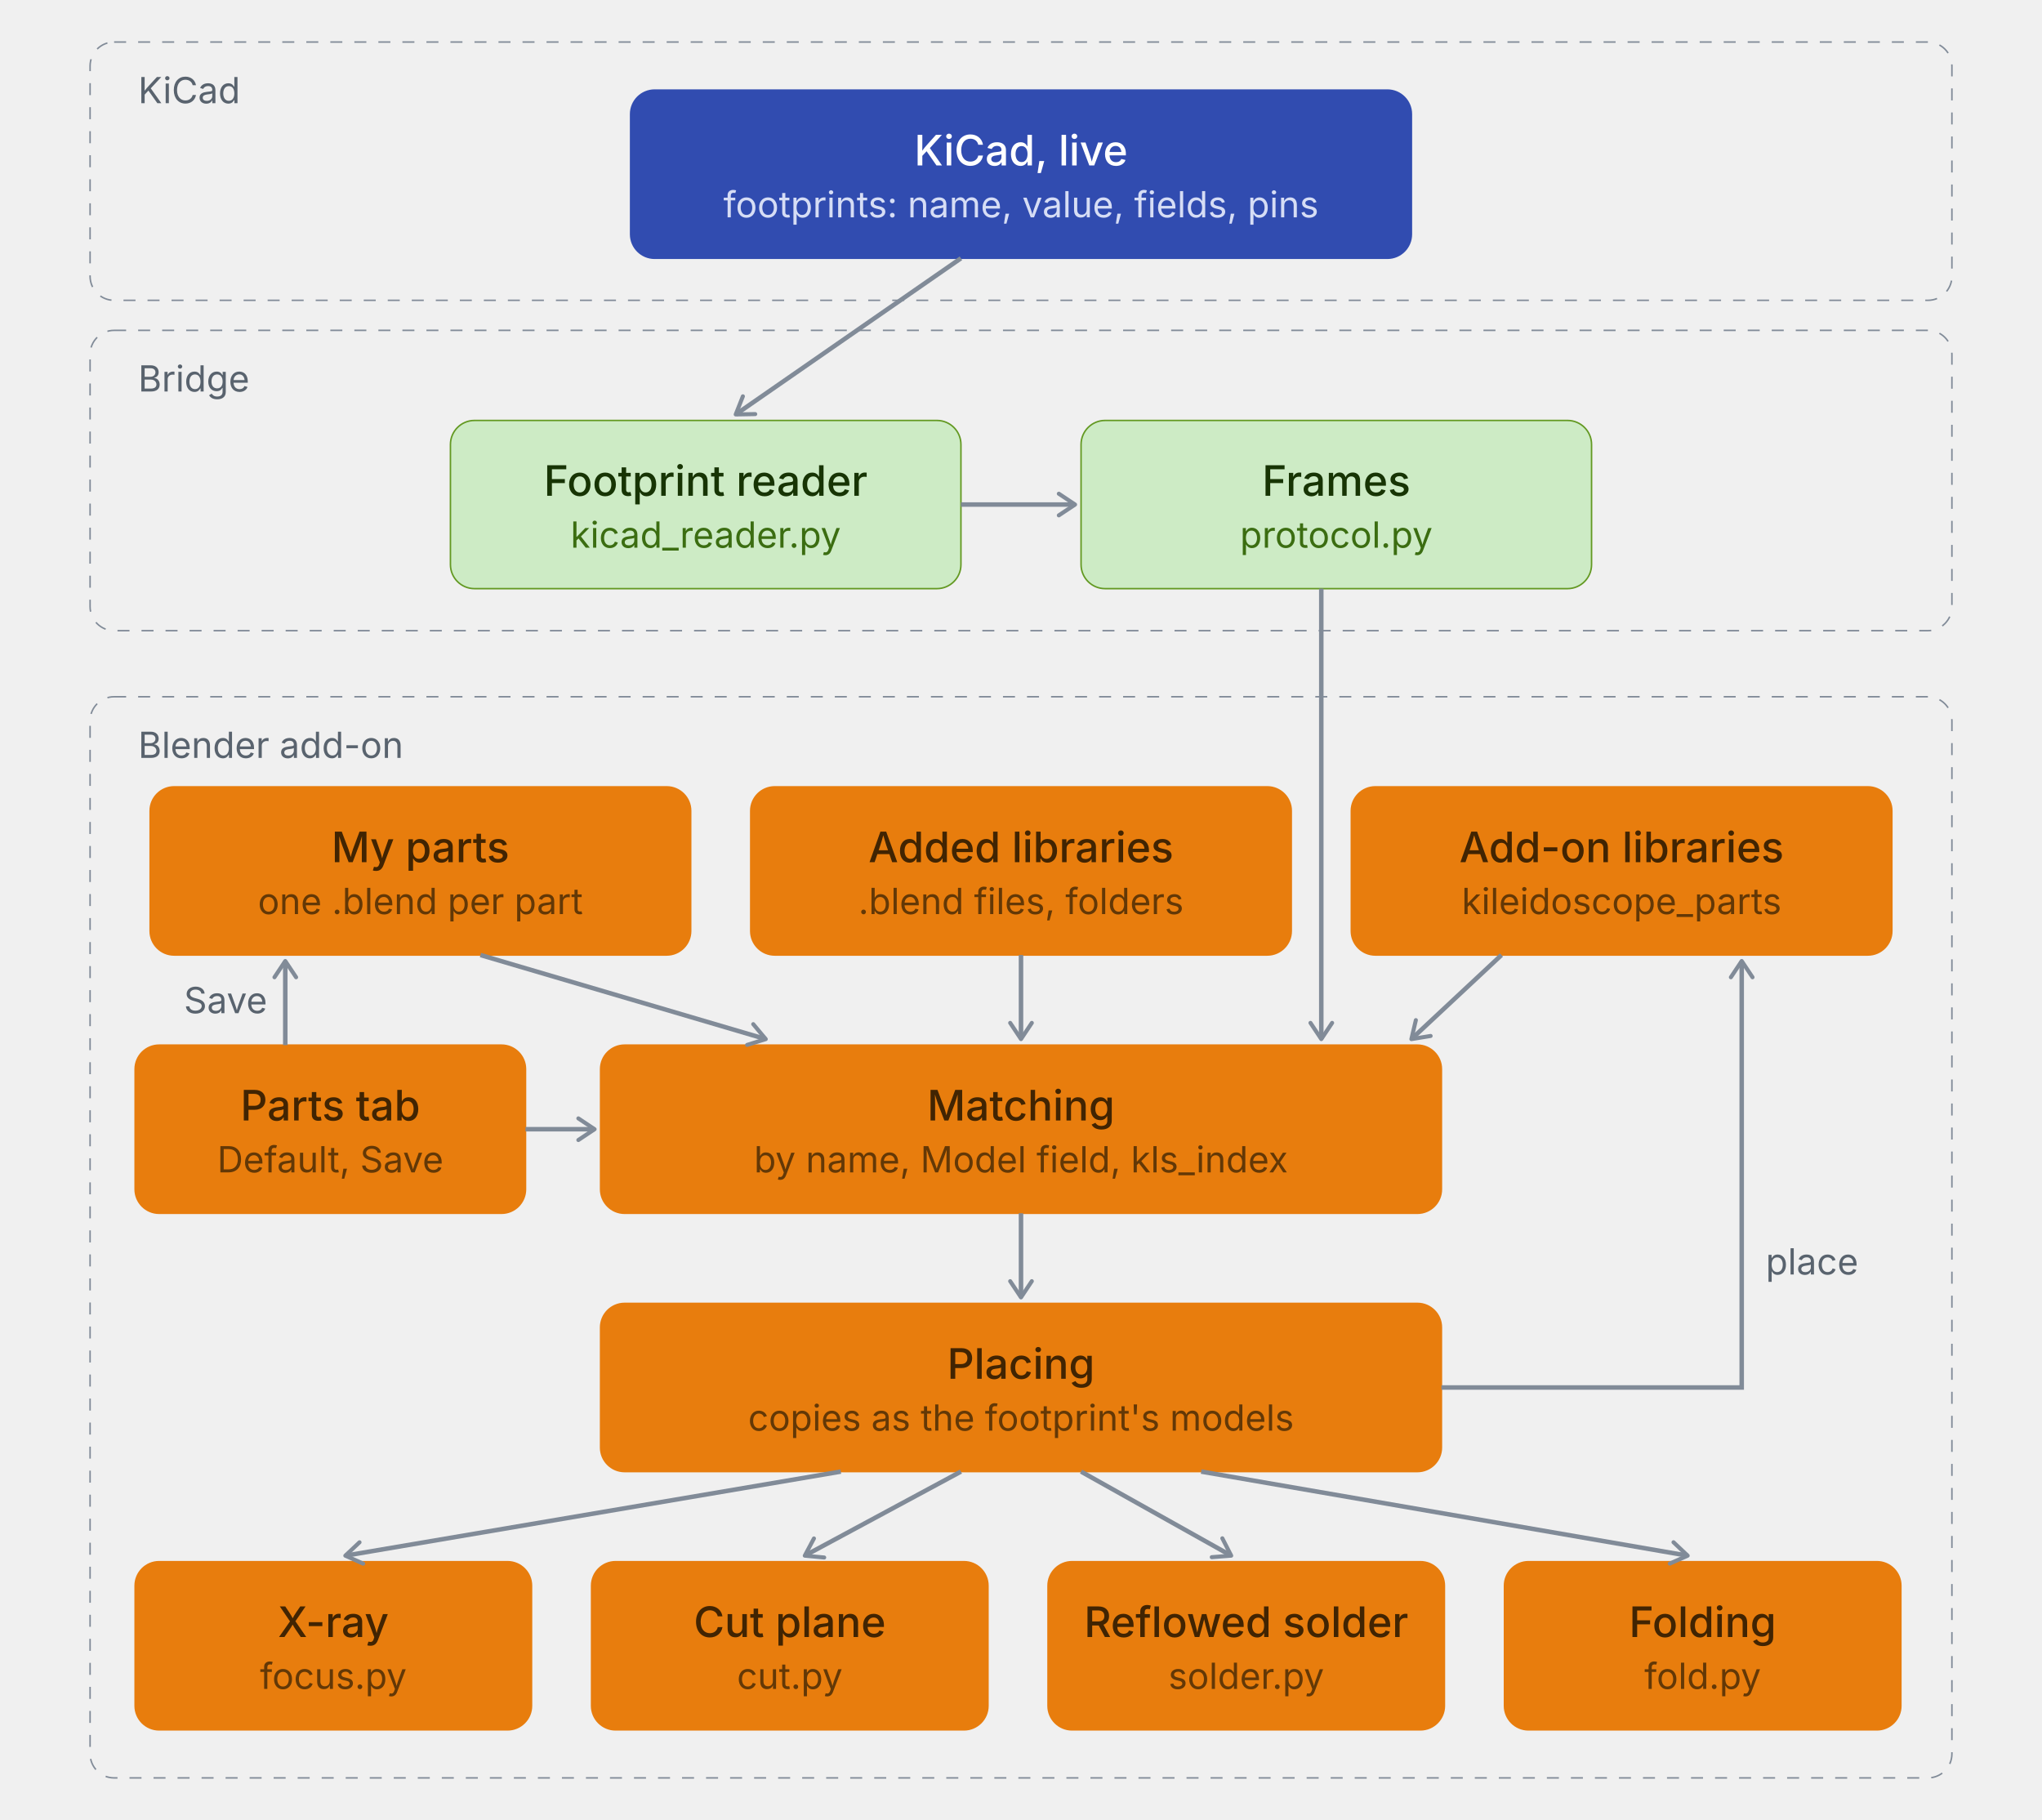
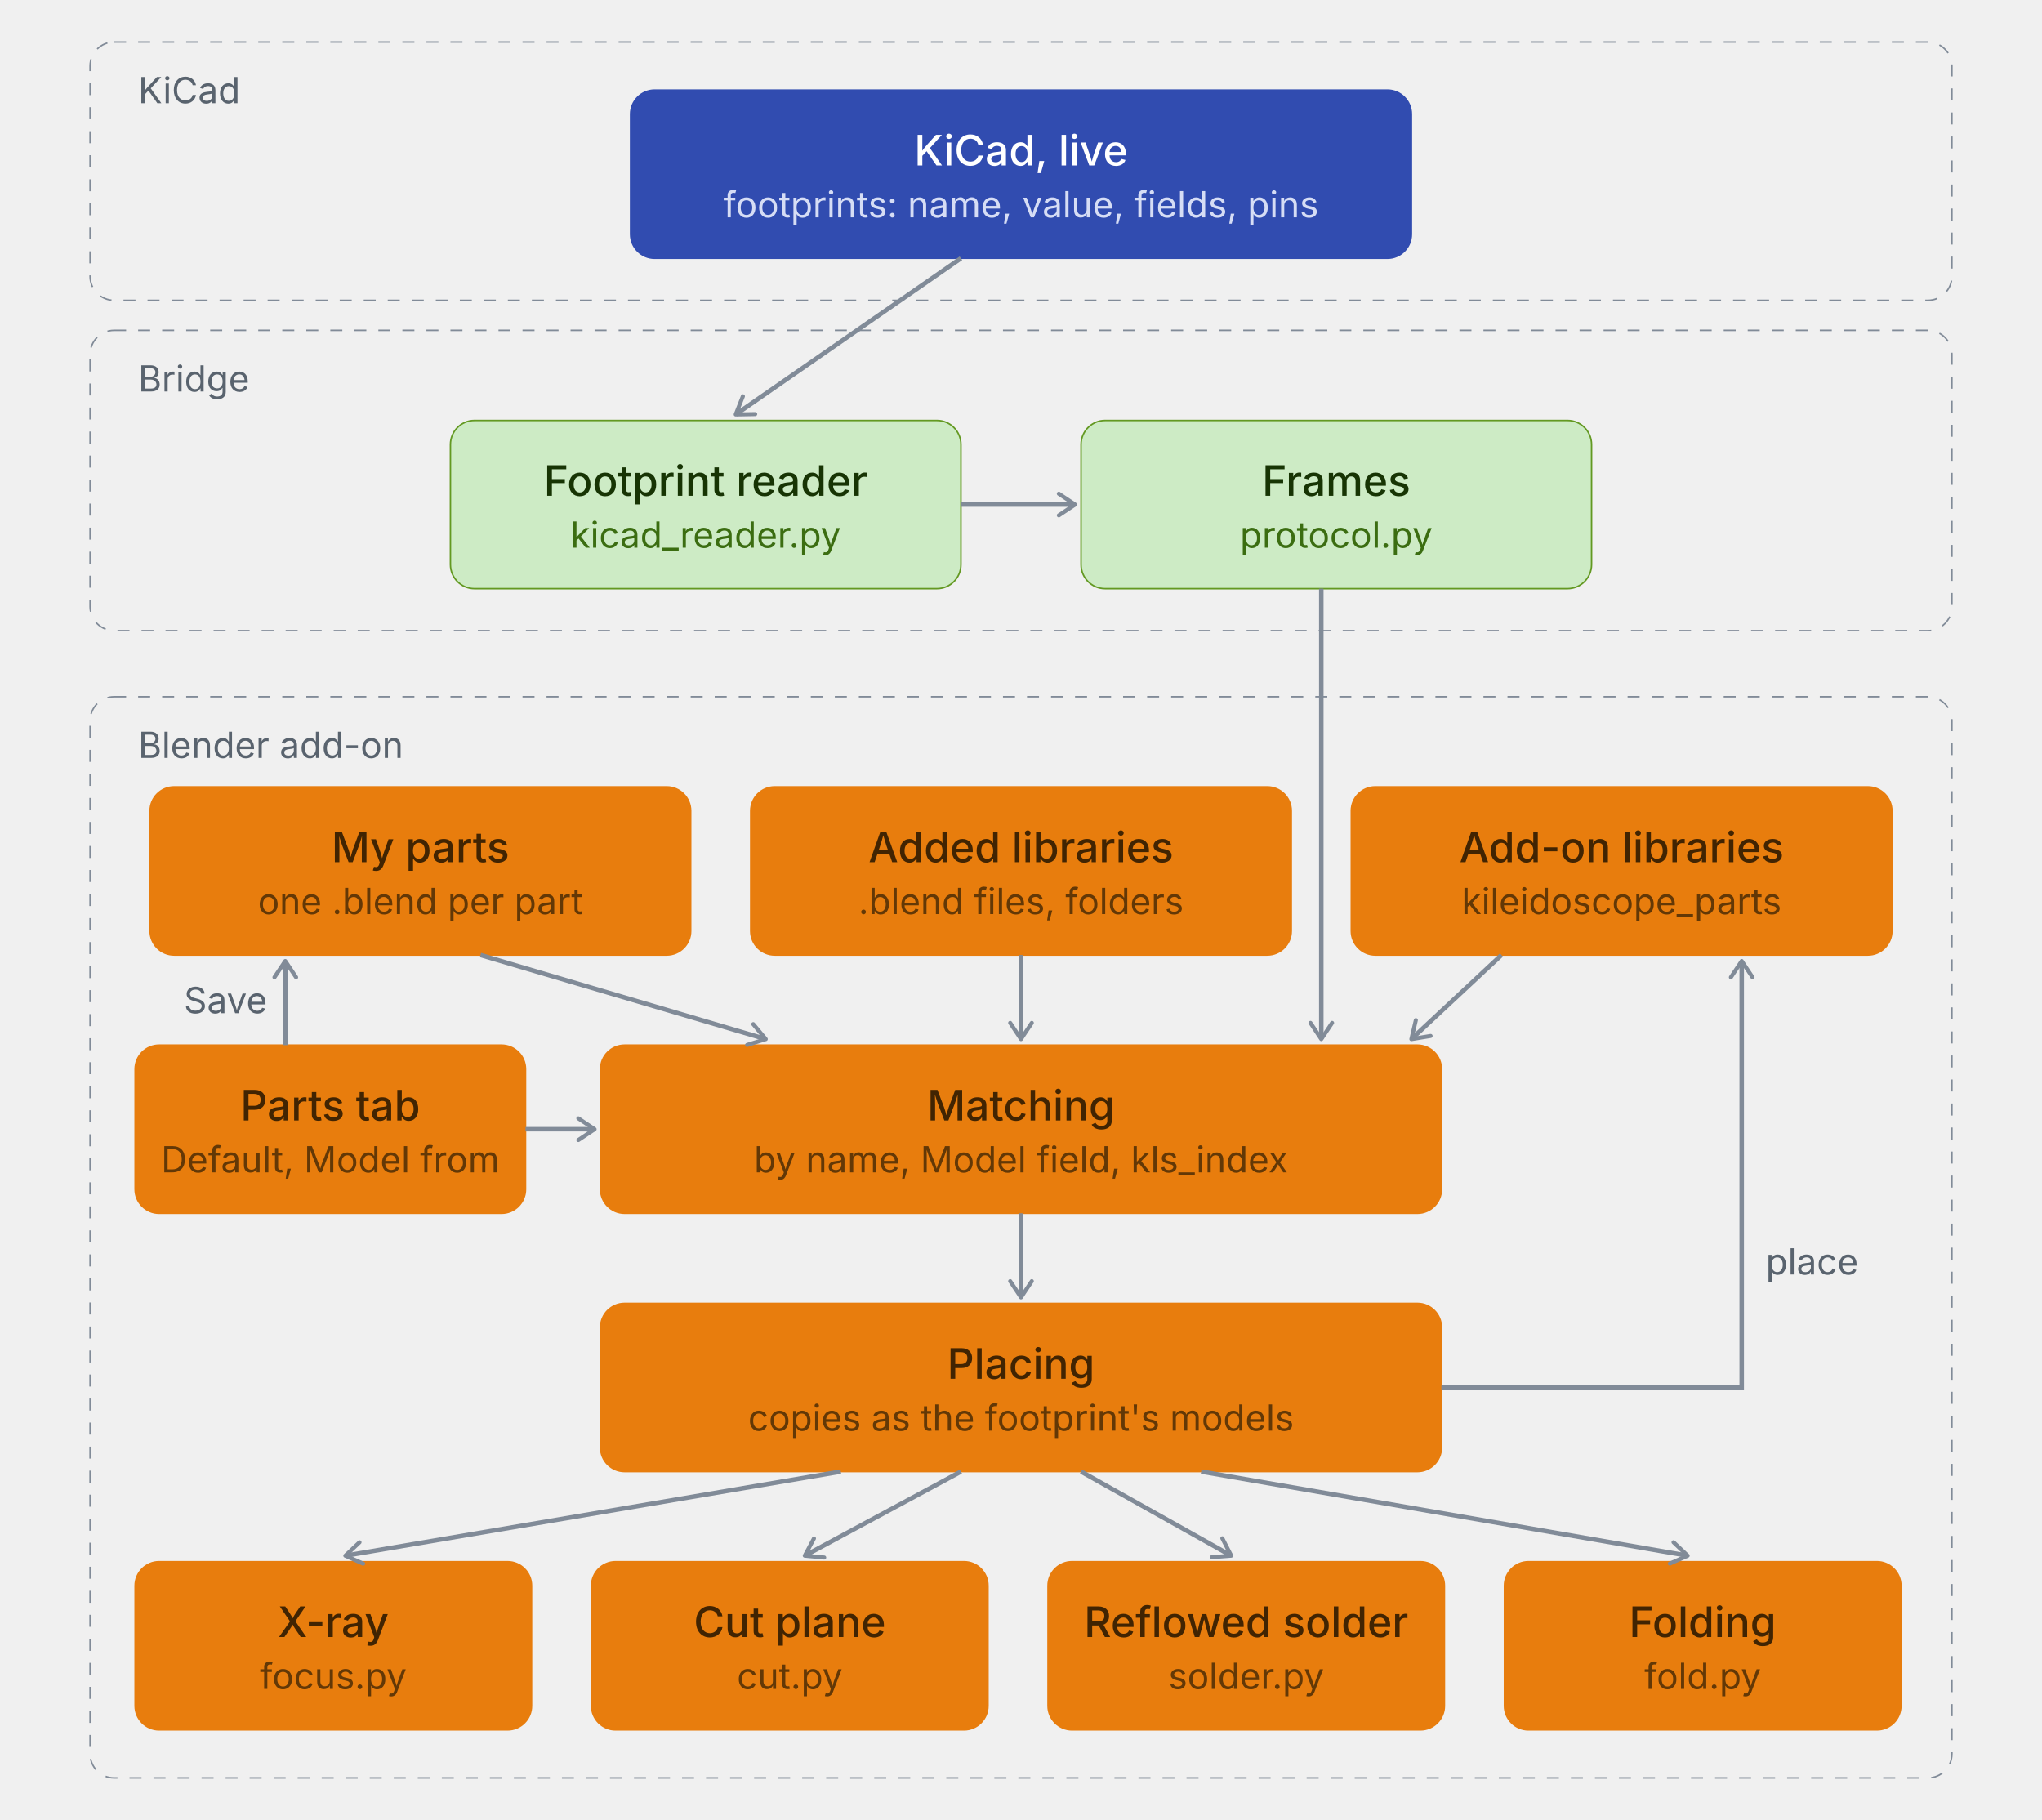
<svg xmlns="http://www.w3.org/2000/svg" width="680" height="606" viewBox="0 0 680 606" role="img">
  <defs>
    <marker id="arrow" viewBox="0 0 10 10" refX="8" refY="5" markerWidth="6" markerHeight="6" orient="auto-start-reverse">
      <path d="M2 1L8 5L2 9" fill="none" stroke="context-stroke" stroke-width="1.5" stroke-linecap="round" stroke-linejoin="round" />
    </marker>
    <style>
text { font-family: "Segoe UI", "Inter", "Helvetica Neue", Arial, sans-serif; dominant-baseline: central; }
.th { font-size: 14px; font-weight: 500; }
.ts { font-size: 12px; font-weight: 400; }
.lbl { fill: #59636E; }
.arr { stroke: #818B98; stroke-width: 1.5; fill: none; }
.group { stroke: #818B98; stroke-width: 0.5; stroke-dasharray: 4 4; fill: none; }
</style>
  </defs>
  <rect x="30" y="14" width="620" height="86" rx="8" class="group" />
  <text class="ts lbl" x="46" y="30">KiCad</text>
  <rect x="30" y="110" width="620" height="100" rx="8" class="group" />
  <text class="ts lbl" x="46" y="126">Bridge</text>
  <rect x="30" y="232" width="620" height="360" rx="8" class="group" />
  <text class="ts lbl" x="46" y="248">Blender add-on</text>
  <rect x="210" y="30" width="260" height="56" rx="8" fill="#314CB0" stroke="#314CB0" stroke-width="0.5" />
  <text class="th" x="340" y="50" text-anchor="middle" fill="#FFFFFF">KiCad, live</text>
  <text class="ts" x="340" y="68" text-anchor="middle" fill="#D6DDF5">footprints: name, value, fields, pins</text>
  <rect x="150" y="140" width="170" height="56" rx="8" fill="#CDEBC5" stroke="#639922" stroke-width="0.5" />
  <text class="th" x="235" y="160" text-anchor="middle" fill="#173404">Footprint reader</text>
  <text class="ts" x="235" y="178" text-anchor="middle" fill="#3B6D11">kicad_reader.py</text>
  <rect x="360" y="140" width="170" height="56" rx="8" fill="#CDEBC5" stroke="#639922" stroke-width="0.5" />
  <text class="th" x="445" y="160" text-anchor="middle" fill="#173404">Frames</text>
  <text class="ts" x="445" y="178" text-anchor="middle" fill="#3B6D11">protocol.py</text>
  <rect x="50" y="262" width="180" height="56" rx="8" fill="#E87D0D" stroke="#E87D0D" stroke-width="0.5" />
  <text class="th" x="140" y="282" text-anchor="middle" fill="#412402">My parts</text>
  <text class="ts" x="140" y="300" text-anchor="middle" fill="#633806">one .blend per part</text>
  <rect x="250" y="262" width="180" height="56" rx="8" fill="#E87D0D" stroke="#E87D0D" stroke-width="0.5" />
  <text class="th" x="340" y="282" text-anchor="middle" fill="#412402">Added libraries</text>
  <text class="ts" x="340" y="300" text-anchor="middle" fill="#633806">.blend files, folders</text>
  <rect x="450" y="262" width="180" height="56" rx="8" fill="#E87D0D" stroke="#E87D0D" stroke-width="0.5" />
  <text class="th" x="540" y="282" text-anchor="middle" fill="#412402">Add-on libraries</text>
  <text class="ts" x="540" y="300" text-anchor="middle" fill="#633806">kileidoscope_parts</text>
  <rect x="45" y="348" width="130" height="56" rx="8" fill="#E87D0D" stroke="#E87D0D" stroke-width="0.5" />
  <text class="th" x="110" y="368" text-anchor="middle" fill="#412402">Parts tab</text>
-   <text class="ts" x="110" y="386" text-anchor="middle" fill="#633806">Default, Save</text>
+   <text class="ts" x="110" y="386" text-anchor="middle" fill="#633806">Default, Model from</text>
  <rect x="200" y="348" width="280" height="56" rx="8" fill="#E87D0D" stroke="#E87D0D" stroke-width="0.5" />
  <text class="th" x="340" y="368" text-anchor="middle" fill="#412402">Matching</text>
  <text class="ts" x="340" y="386" text-anchor="middle" fill="#633806">by name, Model field, kls_index</text>
  <rect x="200" y="434" width="280" height="56" rx="8" fill="#E87D0D" stroke="#E87D0D" stroke-width="0.5" />
  <text class="th" x="340" y="454" text-anchor="middle" fill="#412402">Placing</text>
  <text class="ts" x="340" y="472" text-anchor="middle" fill="#633806">copies as the footprint's models</text>
  <rect x="45" y="520" width="132" height="56" rx="8" fill="#E87D0D" stroke="#E87D0D" stroke-width="0.5" />
  <text class="th" x="111" y="540" text-anchor="middle" fill="#412402">X-ray</text>
  <text class="ts" x="111" y="558" text-anchor="middle" fill="#633806">focus.py</text>
  <rect x="197" y="520" width="132" height="56" rx="8" fill="#E87D0D" stroke="#E87D0D" stroke-width="0.5" />
  <text class="th" x="263" y="540" text-anchor="middle" fill="#412402">Cut plane</text>
  <text class="ts" x="263" y="558" text-anchor="middle" fill="#633806">cut.py</text>
  <rect x="349" y="520" width="132" height="56" rx="8" fill="#E87D0D" stroke="#E87D0D" stroke-width="0.5" />
  <text class="th" x="415" y="540" text-anchor="middle" fill="#412402">Reflowed solder</text>
  <text class="ts" x="415" y="558" text-anchor="middle" fill="#633806">solder.py</text>
  <rect x="501" y="520" width="132" height="56" rx="8" fill="#E87D0D" stroke="#E87D0D" stroke-width="0.5" />
  <text class="th" x="567" y="540" text-anchor="middle" fill="#412402">Folding</text>
  <text class="ts" x="567" y="558" text-anchor="middle" fill="#633806">fold.py</text>
  <line x1="320" y1="86" x2="245" y2="138" class="arr" marker-end="url(#arrow)" />
  <line x1="320" y1="168" x2="358" y2="168" class="arr" marker-end="url(#arrow)" />
  <line x1="440" y1="196" x2="440" y2="346" class="arr" marker-end="url(#arrow)" />
  <line x1="160" y1="318" x2="255" y2="346" class="arr" marker-end="url(#arrow)" />
  <line x1="340" y1="318" x2="340" y2="346" class="arr" marker-end="url(#arrow)" />
  <line x1="500" y1="318" x2="470" y2="346" class="arr" marker-end="url(#arrow)" />
  <line x1="175" y1="376" x2="198" y2="376" class="arr" marker-end="url(#arrow)" />
  <line x1="95" y1="348" x2="95" y2="320" class="arr" marker-end="url(#arrow)" />
  <text class="ts lbl" x="89" y="333" text-anchor="end">Save</text>
  <line x1="340" y1="404" x2="340" y2="432" class="arr" marker-end="url(#arrow)" />
  <path d="M480 462 H580 V320" class="arr" marker-end="url(#arrow)" />
  <text class="ts lbl" x="588" y="420">place</text>
  <line x1="280" y1="490" x2="115" y2="518" class="arr" marker-end="url(#arrow)" />
  <line x1="320" y1="490" x2="268" y2="518" class="arr" marker-end="url(#arrow)" />
  <line x1="360" y1="490" x2="410" y2="518" class="arr" marker-end="url(#arrow)" />
  <line x1="400" y1="490" x2="562" y2="518" class="arr" marker-end="url(#arrow)" />
</svg>
